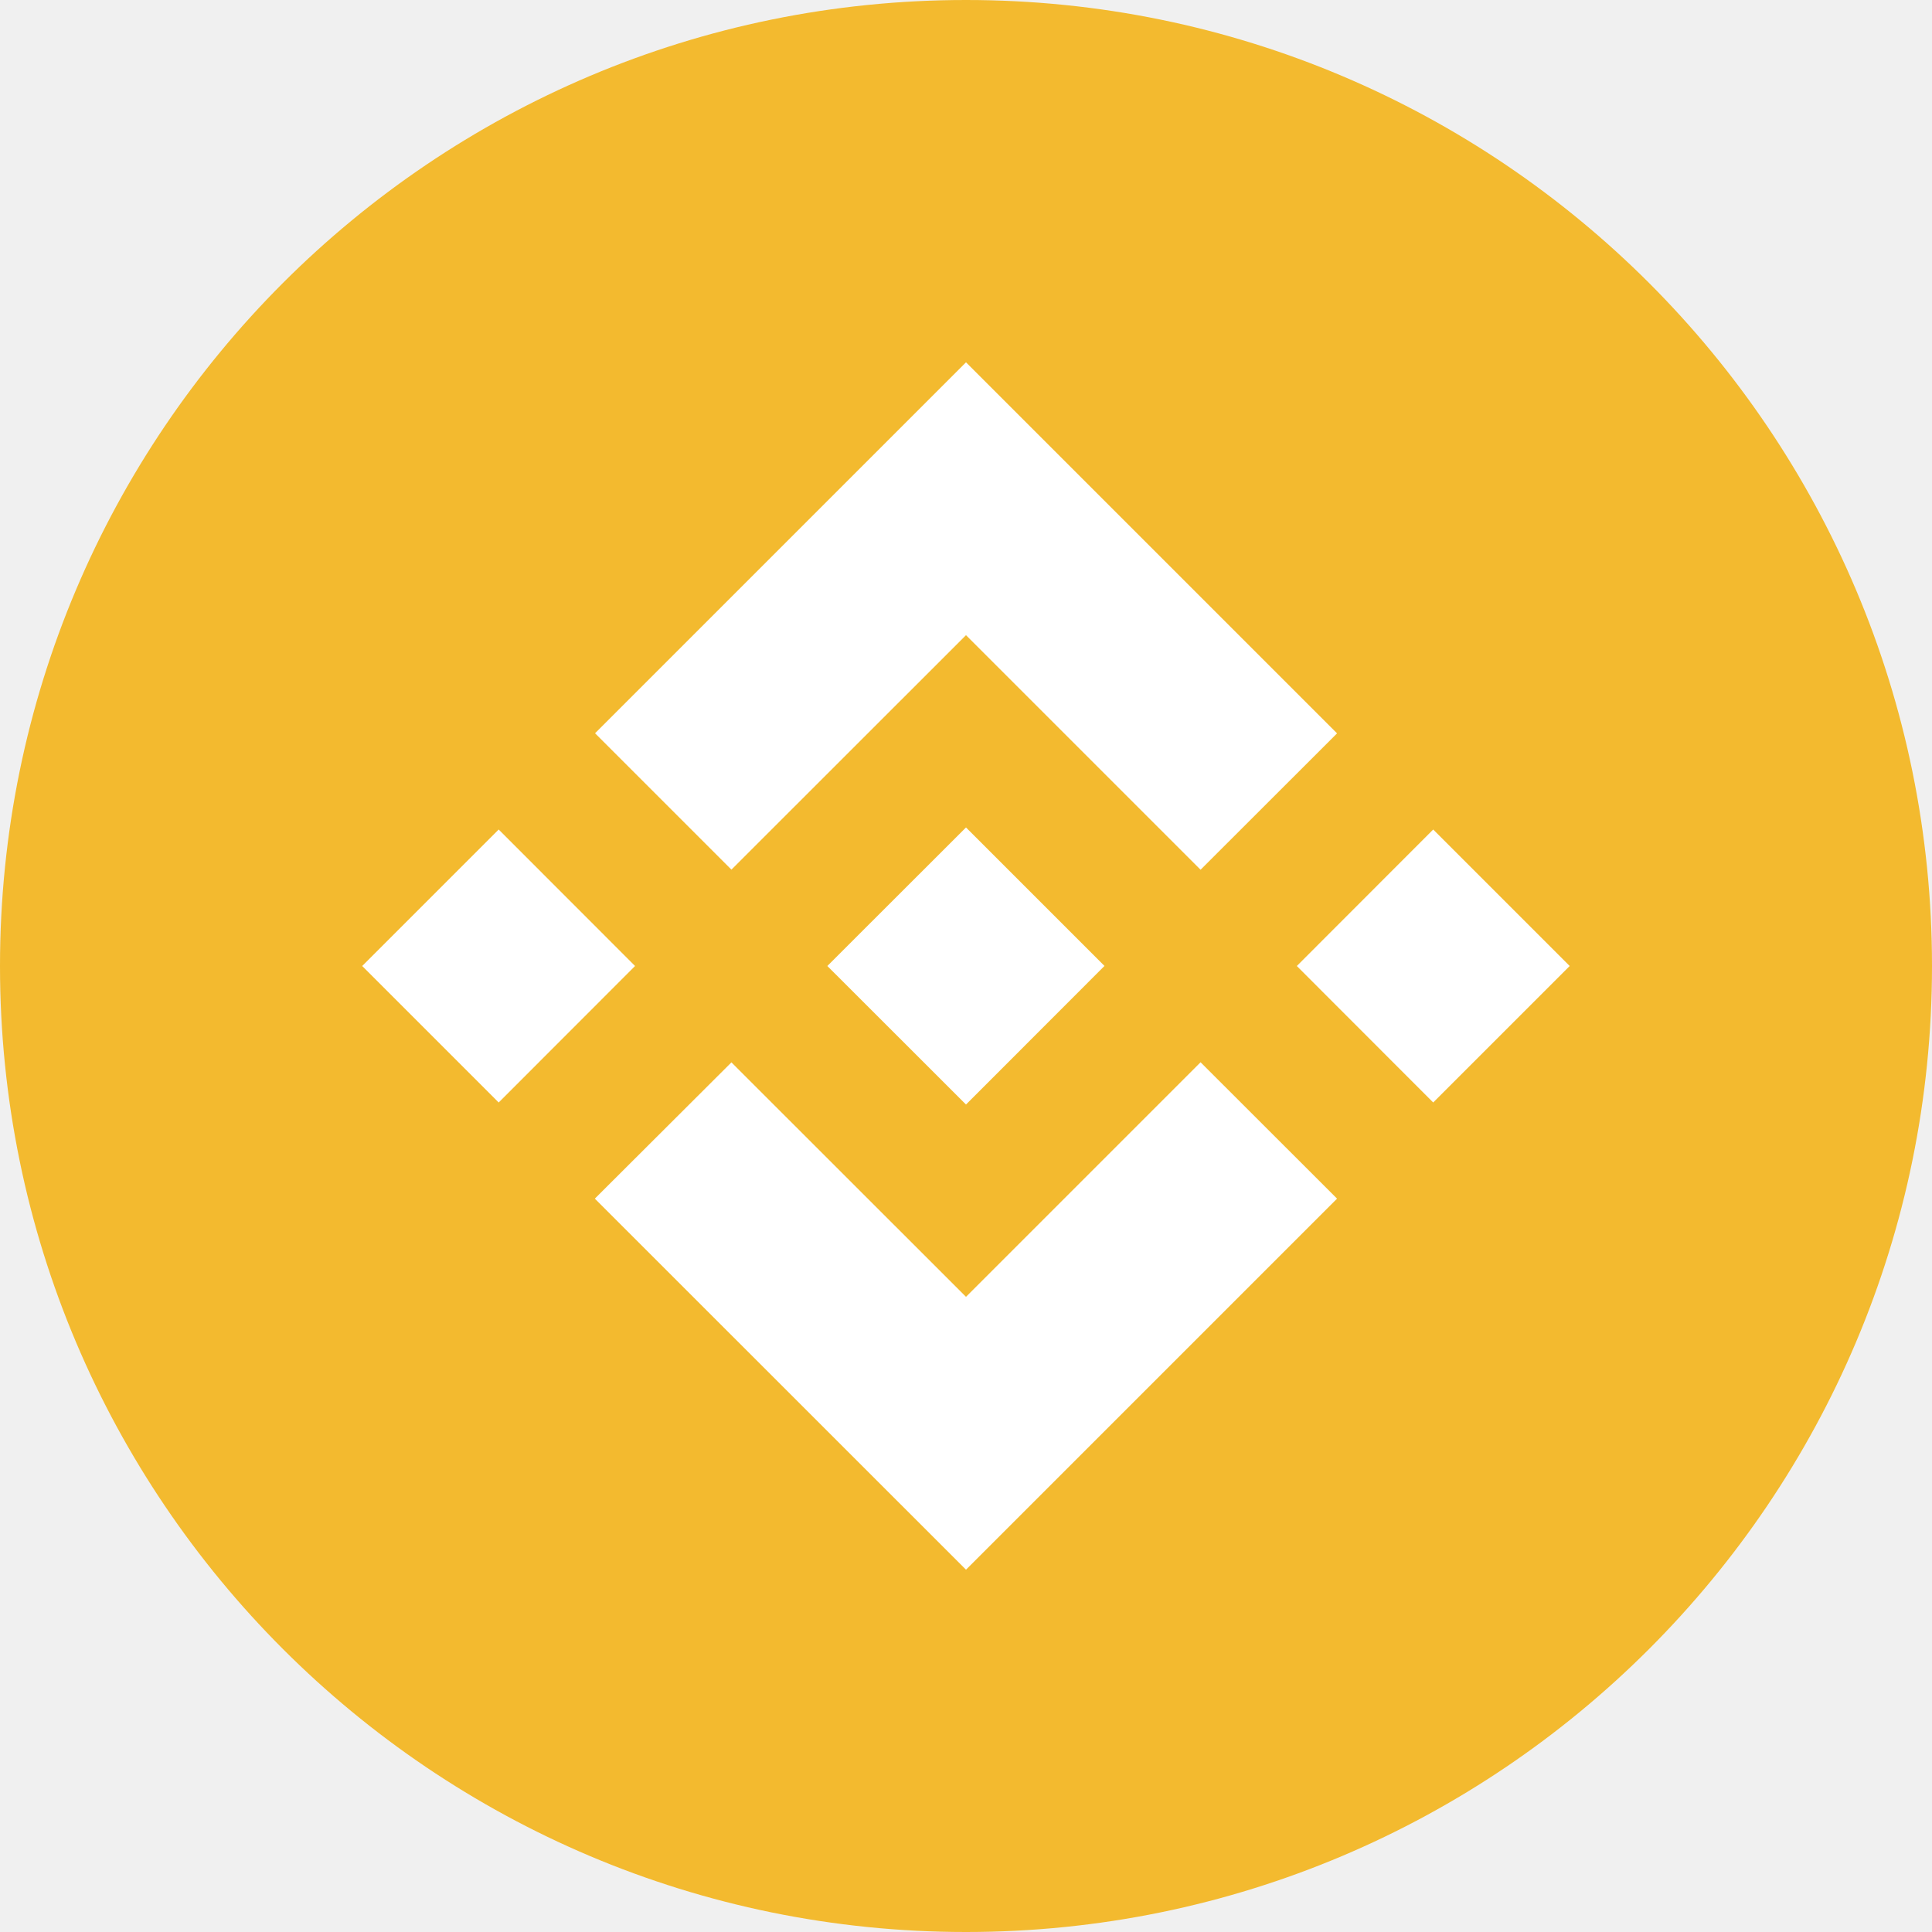
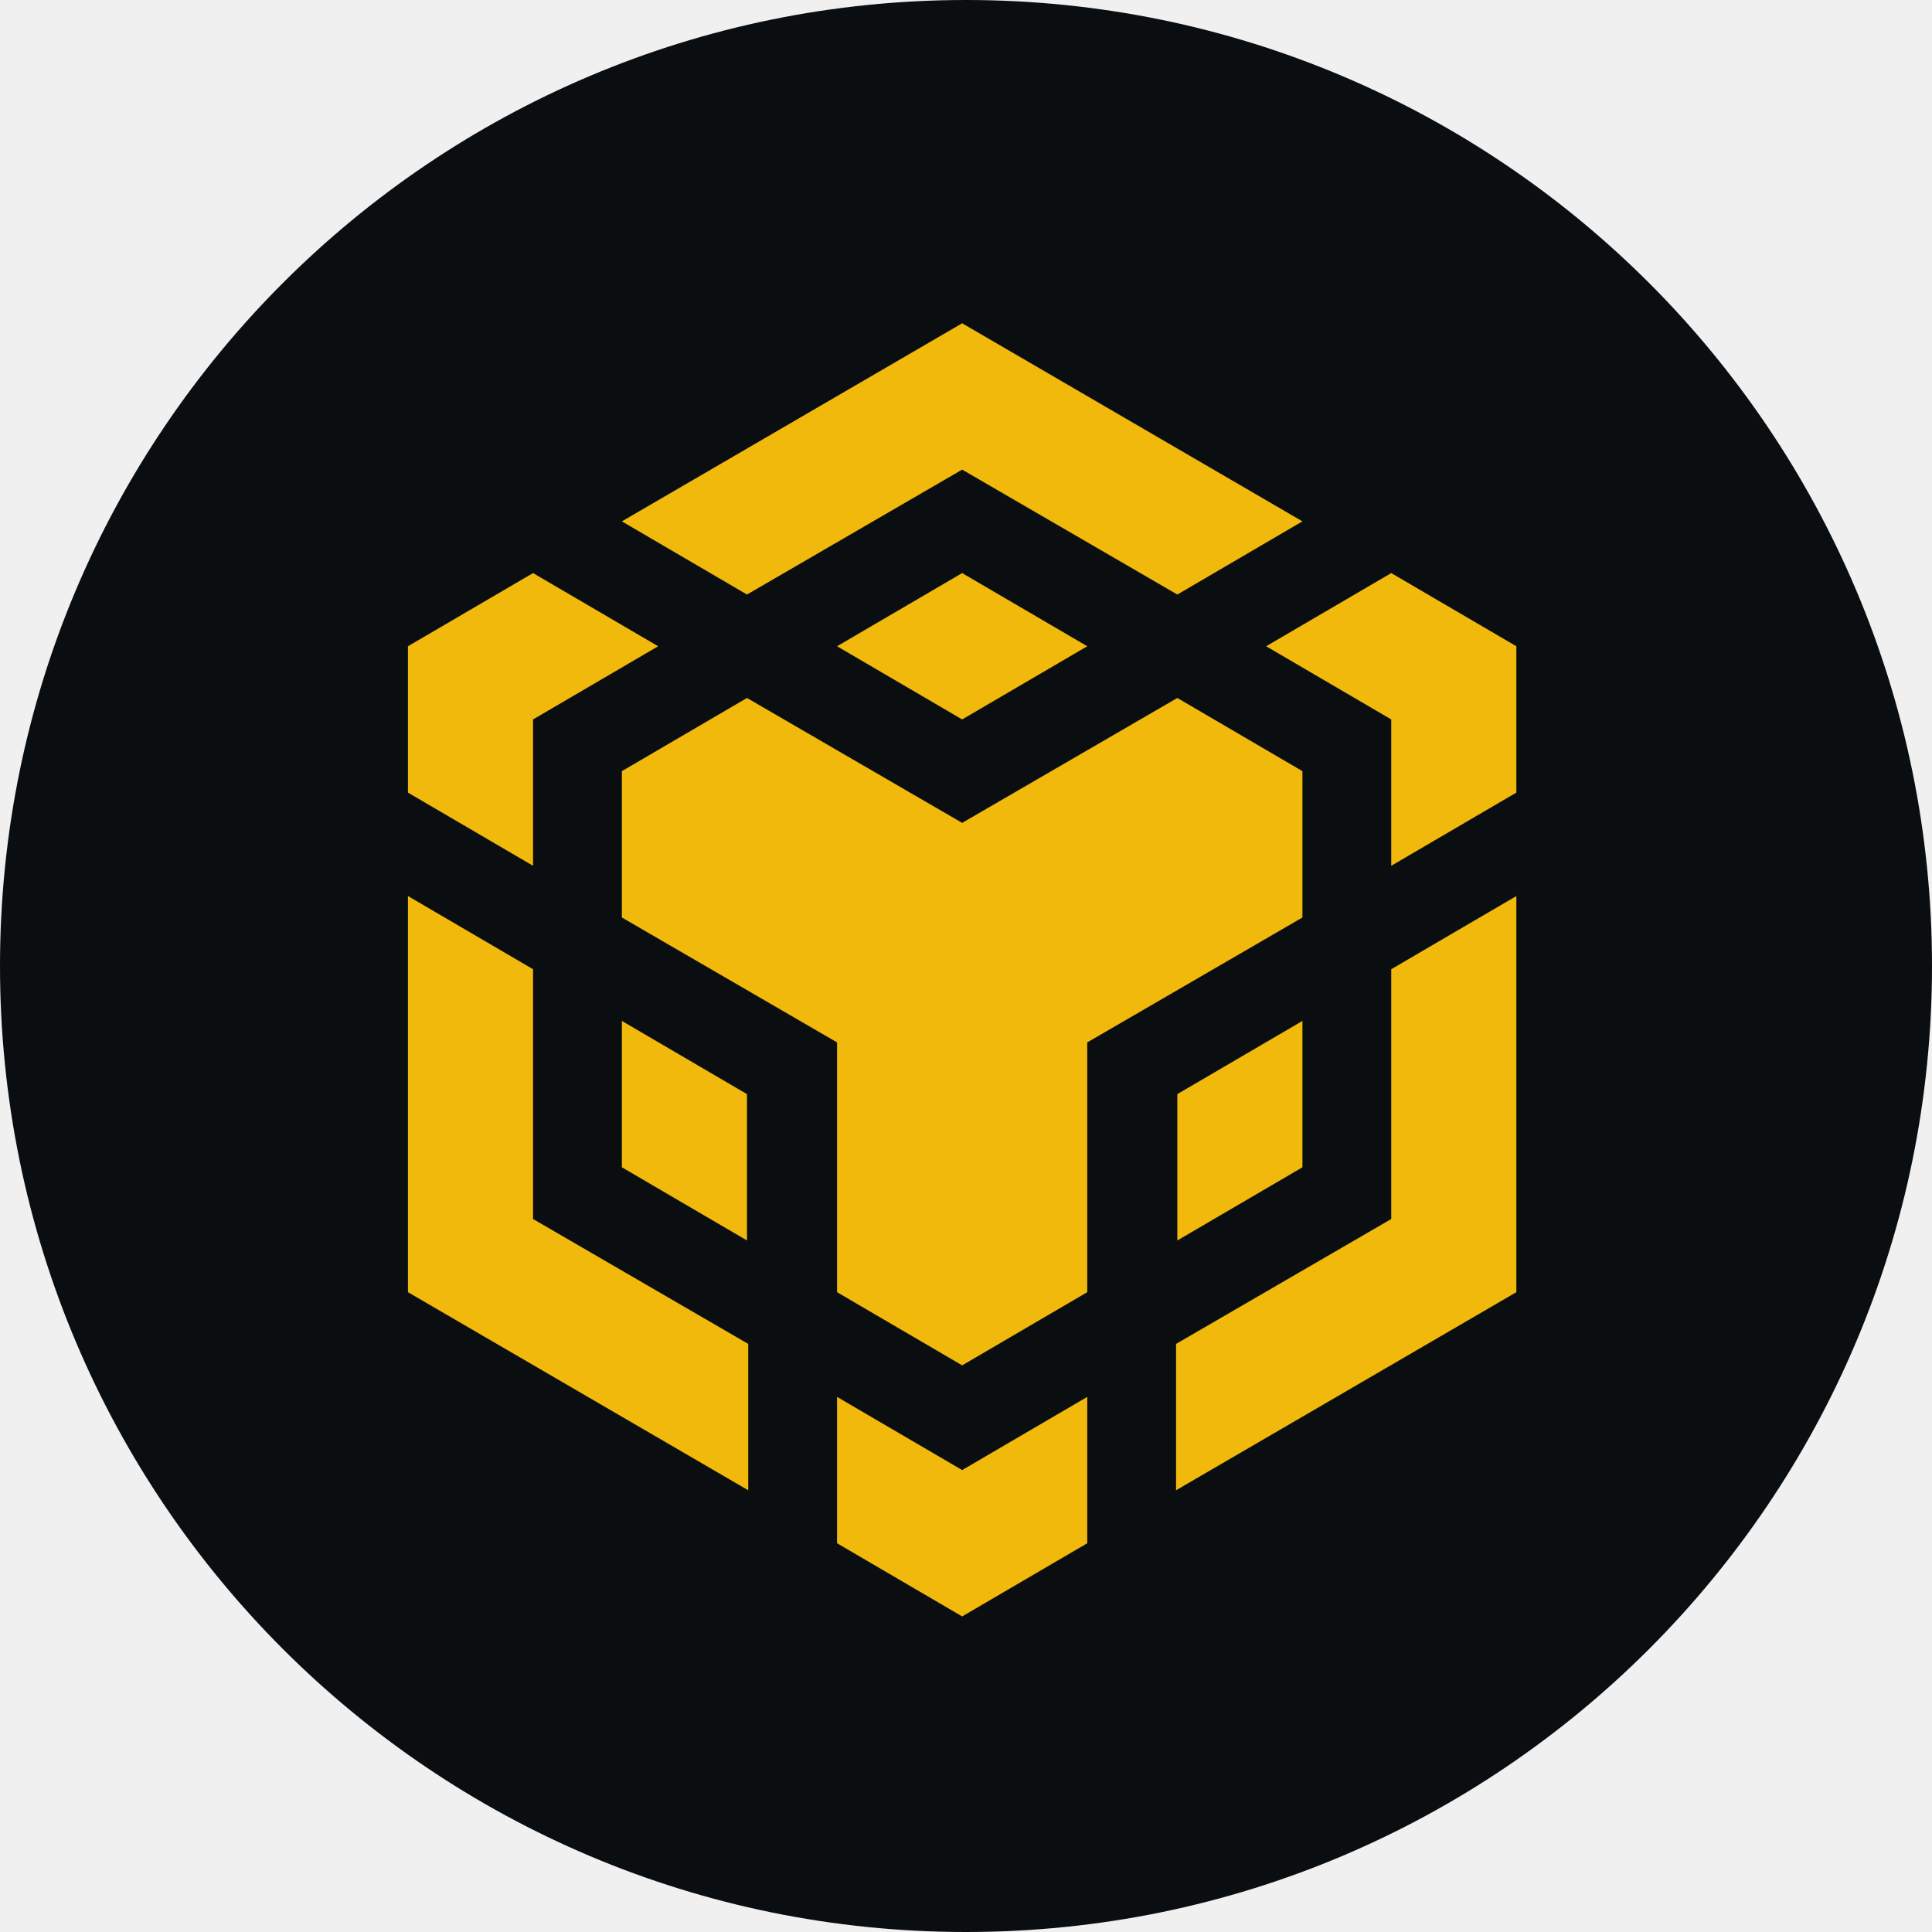
- <svg xmlns="http://www.w3.org/2000/svg" width="17" height="17" viewBox="0 0 17 17" fill="none">
-   <path d="M8.5 17C13.194 17 17 13.194 17 8.5C17 3.806 13.194 0 8.5 0C3.806 0 0 3.806 0 8.5C0 13.194 3.806 17 8.5 17Z" fill="#F3BA2F" />
-   <path d="M6.436 7.652L8.5 5.589L10.564 7.653L11.765 6.453L8.5 3.188L5.236 6.452L6.436 7.652ZM3.187 8.5L4.388 7.299L5.588 8.5L4.388 9.701L3.187 8.5ZM6.436 9.348L8.5 11.411L10.564 9.347L11.765 10.547L8.5 13.812L5.236 10.549L5.234 10.547L6.436 9.348ZM11.411 8.5L12.611 7.299L13.812 8.5L12.611 9.701L11.411 8.5ZM9.717 8.499H9.718V8.5L8.5 9.719L7.282 8.502L7.28 8.5L7.282 8.498L7.495 8.285L7.599 8.181L8.5 7.281L9.718 8.499L9.717 8.499Z" fill="white" />
+ <svg xmlns="http://www.w3.org/2000/svg" width="96" height="96" viewBox="0 0 96 96" fill="none">
+   <circle cx="48" cy="48" r="48" fill="#0B0E11" />
+   <path d="M30.901 25.906L47.809 16.064L64.717 25.906L58.501 29.542L47.809 23.335L37.117 29.542L30.901 25.906ZM64.717 38.318L58.501 34.682L47.809 40.888L37.117 34.682L30.901 38.318V45.59L41.593 51.796V64.208L47.809 67.844L54.025 64.208V51.796L64.717 45.59V38.318ZM64.717 58.002V50.73L58.501 54.366V61.638L64.717 58.002ZM69.13 60.572L58.438 66.778V74.05L75.347 64.208V44.524L69.13 48.16V60.572ZM62.914 32.112L69.13 35.748V43.02L75.347 39.384V32.112L69.13 28.476L62.914 32.112ZM41.593 69.411V76.683L47.809 80.319L54.025 76.683V69.411L47.809 73.047L41.593 69.411ZM30.901 58.002L37.117 61.638V54.366L30.901 50.73V58.002ZM41.593 32.112L47.809 35.748L54.025 32.112L47.809 28.476L41.593 32.112ZM26.487 35.748L32.703 32.112L26.487 28.476L20.271 32.112V39.384L26.487 43.02V35.748ZM26.487 48.16L20.271 44.524V64.208L37.179 74.05V66.778L26.487 60.572V48.16Z" fill="#F1B90C" />
</svg>
